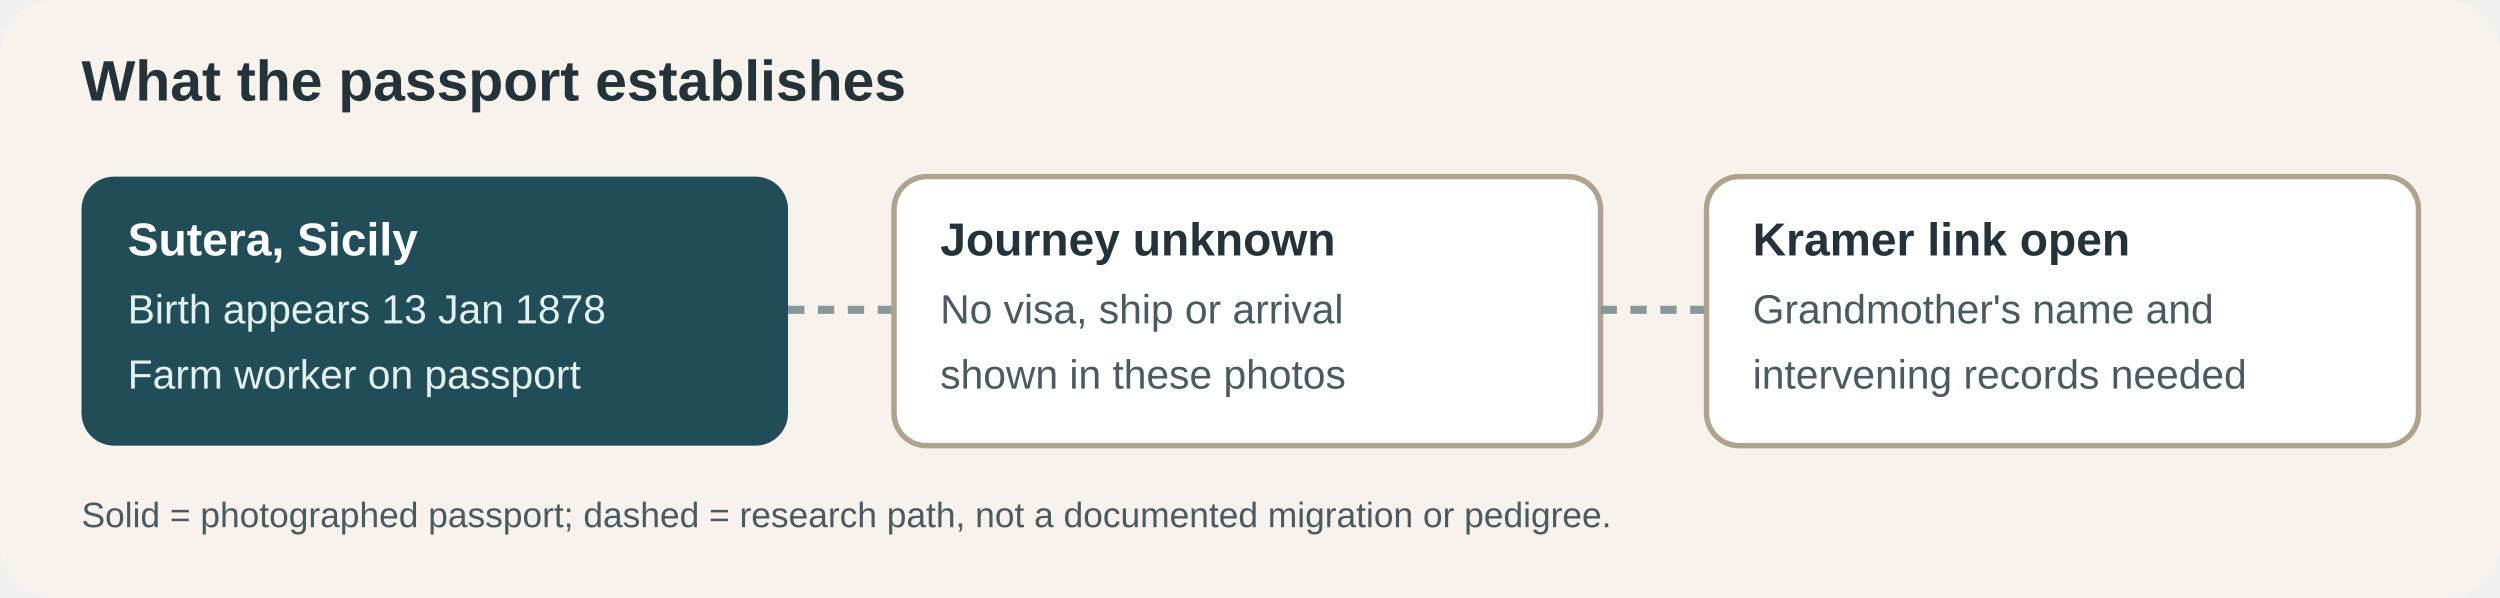
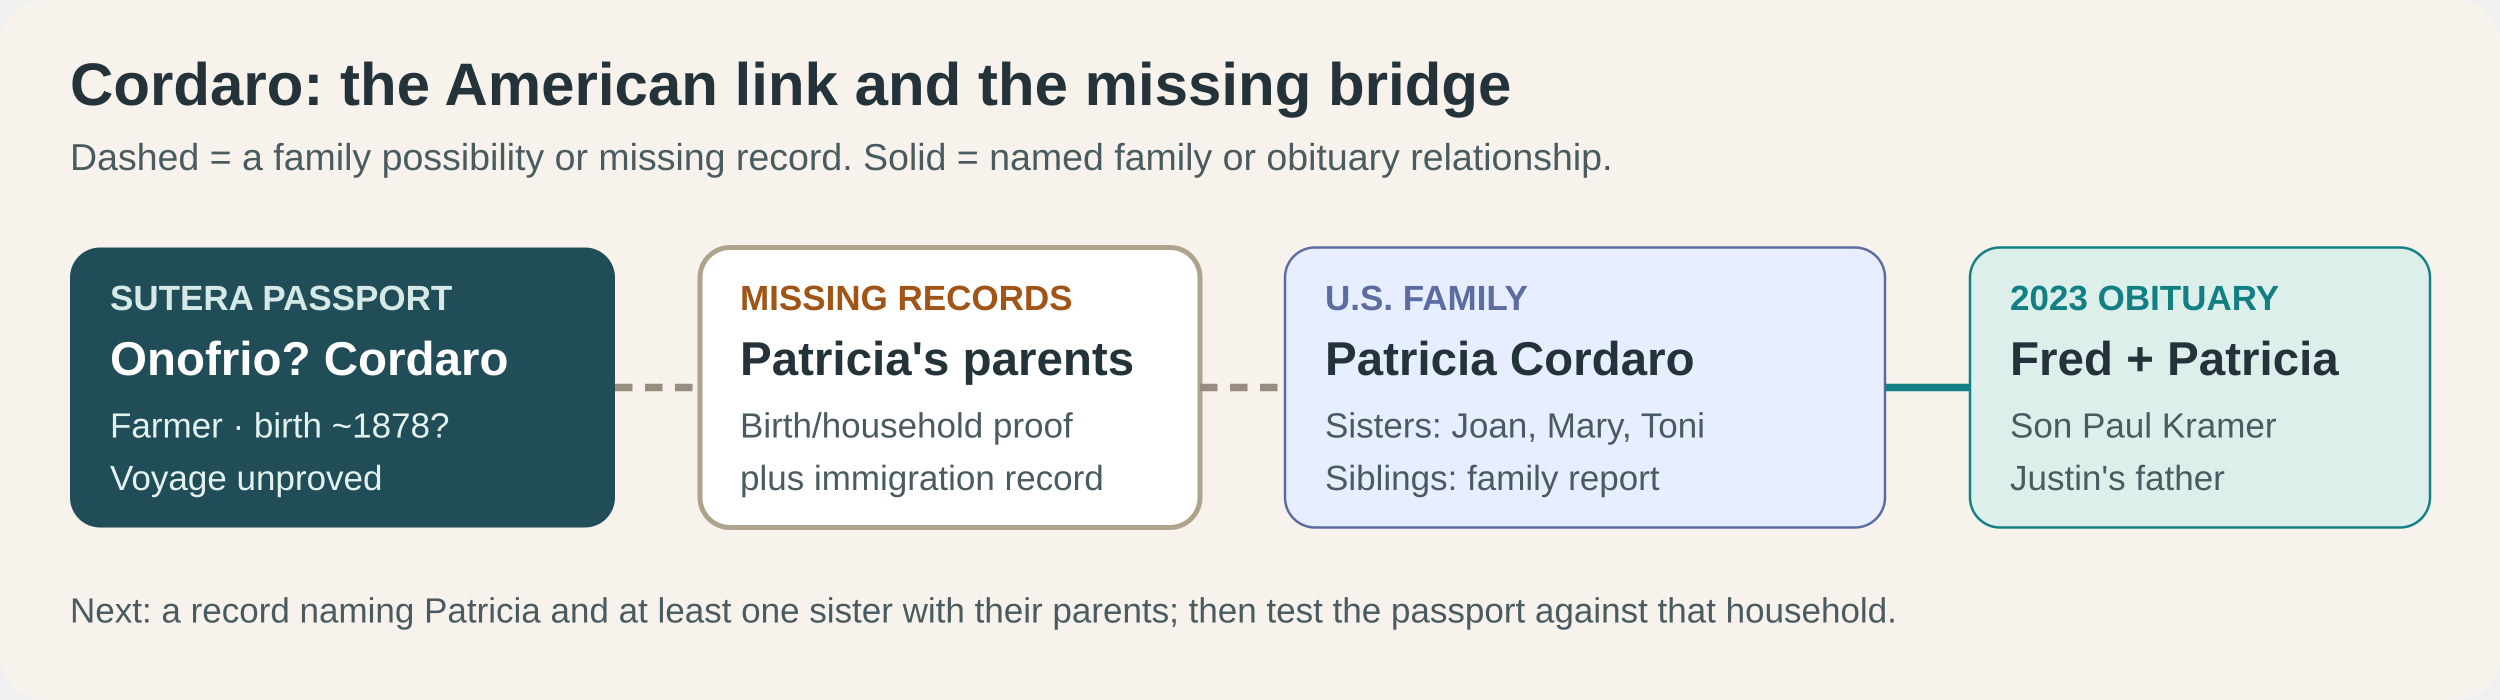
- <svg xmlns="http://www.w3.org/2000/svg" width="920" height="220" viewBox="0 0 920 220" role="img" aria-labelledby="title desc">
-   <rect width="920" height="220" rx="20" fill="#f7f3ec" />
-   <text x="30" y="37" fill="#24333a" font-family="Arial,sans-serif" font-size="21" font-weight="700">What the passport establishes</text>
-   <rect x="30" y="65" width="260" height="99" rx="12" fill="#214d58" />
-   <text x="47" y="94" fill="#fff" font-family="Arial,sans-serif" font-size="17" font-weight="700">Sutera, Sicily</text>
-   <text x="47" y="119" fill="#e3f2ef" font-family="Arial,sans-serif" font-size="15">Birth appears 13 Jan 1878</text>
-   <text x="47" y="143" fill="#e3f2ef" font-family="Arial,sans-serif" font-size="15">Farm worker on passport</text>
-   <path d="M290 114 H329" stroke="#87989a" stroke-width="3" stroke-dasharray="6 5" />
-   <rect x="329" y="65" width="260" height="99" rx="12" fill="#fff" stroke="#b0a38e" stroke-width="2" />
-   <text x="346" y="94" fill="#24333a" font-family="Arial,sans-serif" font-size="17" font-weight="700">Journey unknown</text>
-   <text x="346" y="119" fill="#495b60" font-family="Arial,sans-serif" font-size="15">No visa, ship or arrival</text>
-   <text x="346" y="143" fill="#495b60" font-family="Arial,sans-serif" font-size="15">shown in these photos</text>
-   <path d="M589 114 H628" stroke="#87989a" stroke-width="3" stroke-dasharray="6 5" />
-   <rect x="628" y="65" width="262" height="99" rx="12" fill="#fff" stroke="#b0a38e" stroke-width="2" />
-   <text x="645" y="94" fill="#24333a" font-family="Arial,sans-serif" font-size="17" font-weight="700">Kramer link open</text>
-   <text x="645" y="119" fill="#495b60" font-family="Arial,sans-serif" font-size="15">Grandmother's name and</text>
-   <text x="645" y="143" fill="#495b60" font-family="Arial,sans-serif" font-size="15">intervening records needed</text>
-   <text x="30" y="194" fill="#495b60" font-family="Arial,sans-serif" font-size="13">Solid = photographed passport; dashed = research path, not a documented migration or pedigree.</text>
+ <svg xmlns="http://www.w3.org/2000/svg" width="1000" height="280" viewBox="0 0 1000 280" role="img" aria-labelledby="title desc">
+   <rect width="1000" height="280" rx="18" fill="#f7f3ec" />
+   <text x="28" y="42" font-family="Arial,sans-serif" font-size="24" font-weight="700" fill="#24333a">Cordaro: the American link and the missing bridge</text>
+   <text x="28" y="68" font-family="Arial,sans-serif" font-size="15" fill="#495b60">Dashed = a family possibility or missing record. Solid = named family or obituary relationship.</text>
+   <g font-family="Arial,sans-serif">
+     <rect x="28" y="99" width="218" height="112" rx="12" fill="#214d58" />
+     <text x="44" y="124" font-size="14" font-weight="700" fill="#d5eae6">SUTERA PASSPORT</text>
+     <text x="44" y="150" font-size="19" font-weight="700" fill="#fff">Onofrio? Cordaro</text>
+     <text x="44" y="175" font-size="14" fill="#e3f2ef">Farmer · birth ~1878?</text>
+     <text x="44" y="196" font-size="14" fill="#e3f2ef">Voyage unproved</text>
+     <rect x="280" y="99" width="200" height="112" rx="12" fill="#fff" stroke="#b0a38e" stroke-width="2" />
+     <text x="296" y="124" font-size="14" font-weight="700" fill="#a05416">MISSING RECORDS</text>
+     <text x="296" y="150" font-size="19" font-weight="700" fill="#24333a">Patricia's parents</text>
+     <text x="296" y="175" font-size="14" fill="#495b60">Birth/household proof</text>
+     <text x="296" y="196" font-size="14" fill="#495b60">plus immigration record</text>
+     <rect x="514" y="99" width="240" height="112" rx="12" fill="#e7eeff" stroke="#5c6ba0" />
+     <text x="530" y="124" font-size="14" font-weight="700" fill="#5c6ba0">U.S. FAMILY</text>
+     <text x="530" y="150" font-size="19" font-weight="700" fill="#24333a">Patricia Cordaro</text>
+     <text x="530" y="175" font-size="14" fill="#495b60">Sisters: Joan, Mary, Toni</text>
+     <text x="530" y="196" font-size="14" fill="#495b60">Siblings: family report</text>
+     <rect x="788" y="99" width="184" height="112" rx="12" fill="#dcefeb" stroke="#127f82" />
+     <text x="804" y="124" font-size="14" font-weight="700" fill="#127f82">2023 OBITUARY</text>
+     <text x="804" y="150" font-size="19" font-weight="700" fill="#24333a">Fred + Patricia</text>
+     <text x="804" y="175" font-size="14" fill="#495b60">Son Paul Kramer</text>
+     <text x="804" y="196" font-size="14" fill="#495b60">Justin's father</text>
+   </g>
+   <path d="M246 155 H280 M480 155 H514" fill="none" stroke="#968c80" stroke-width="3" stroke-dasharray="7 5" />
+   <path d="M754 155 H788" fill="none" stroke="#127f82" stroke-width="3" />
+   <text x="28" y="249" font-family="Arial,sans-serif" font-size="14" fill="#495b60">Next: a record naming Patricia and at least one sister with their parents; then test the passport against that household.</text>
</svg>
